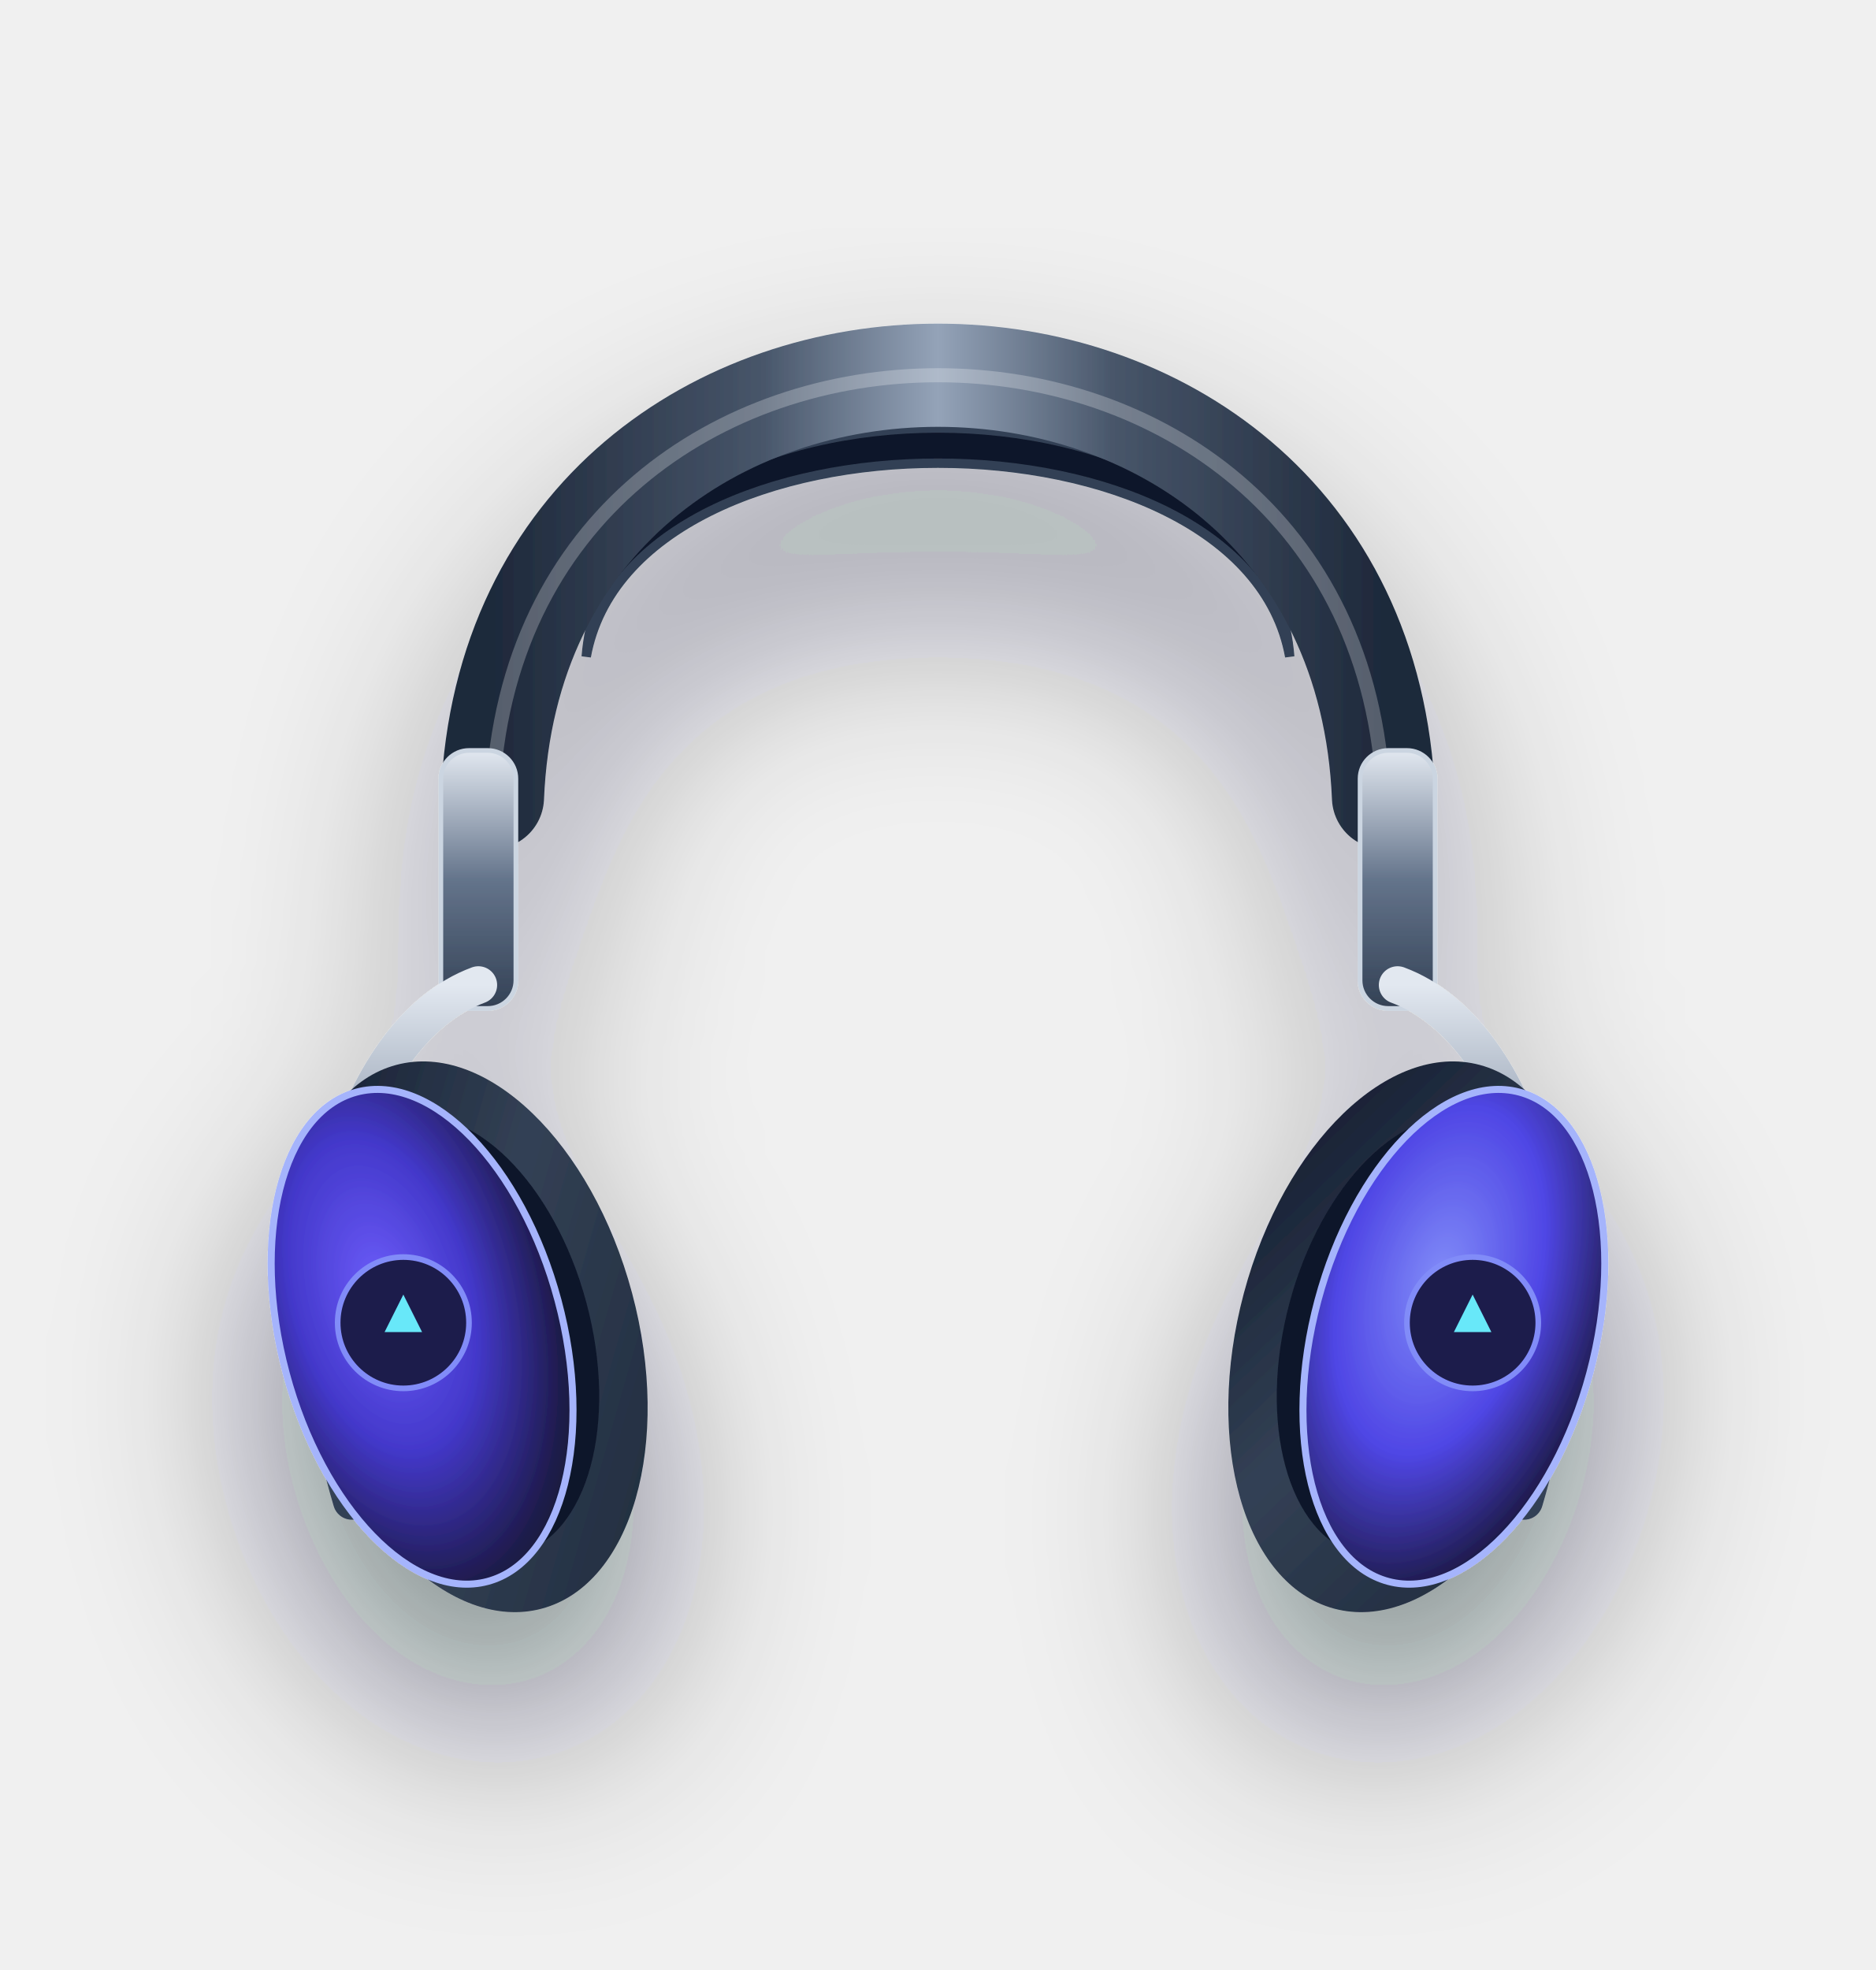
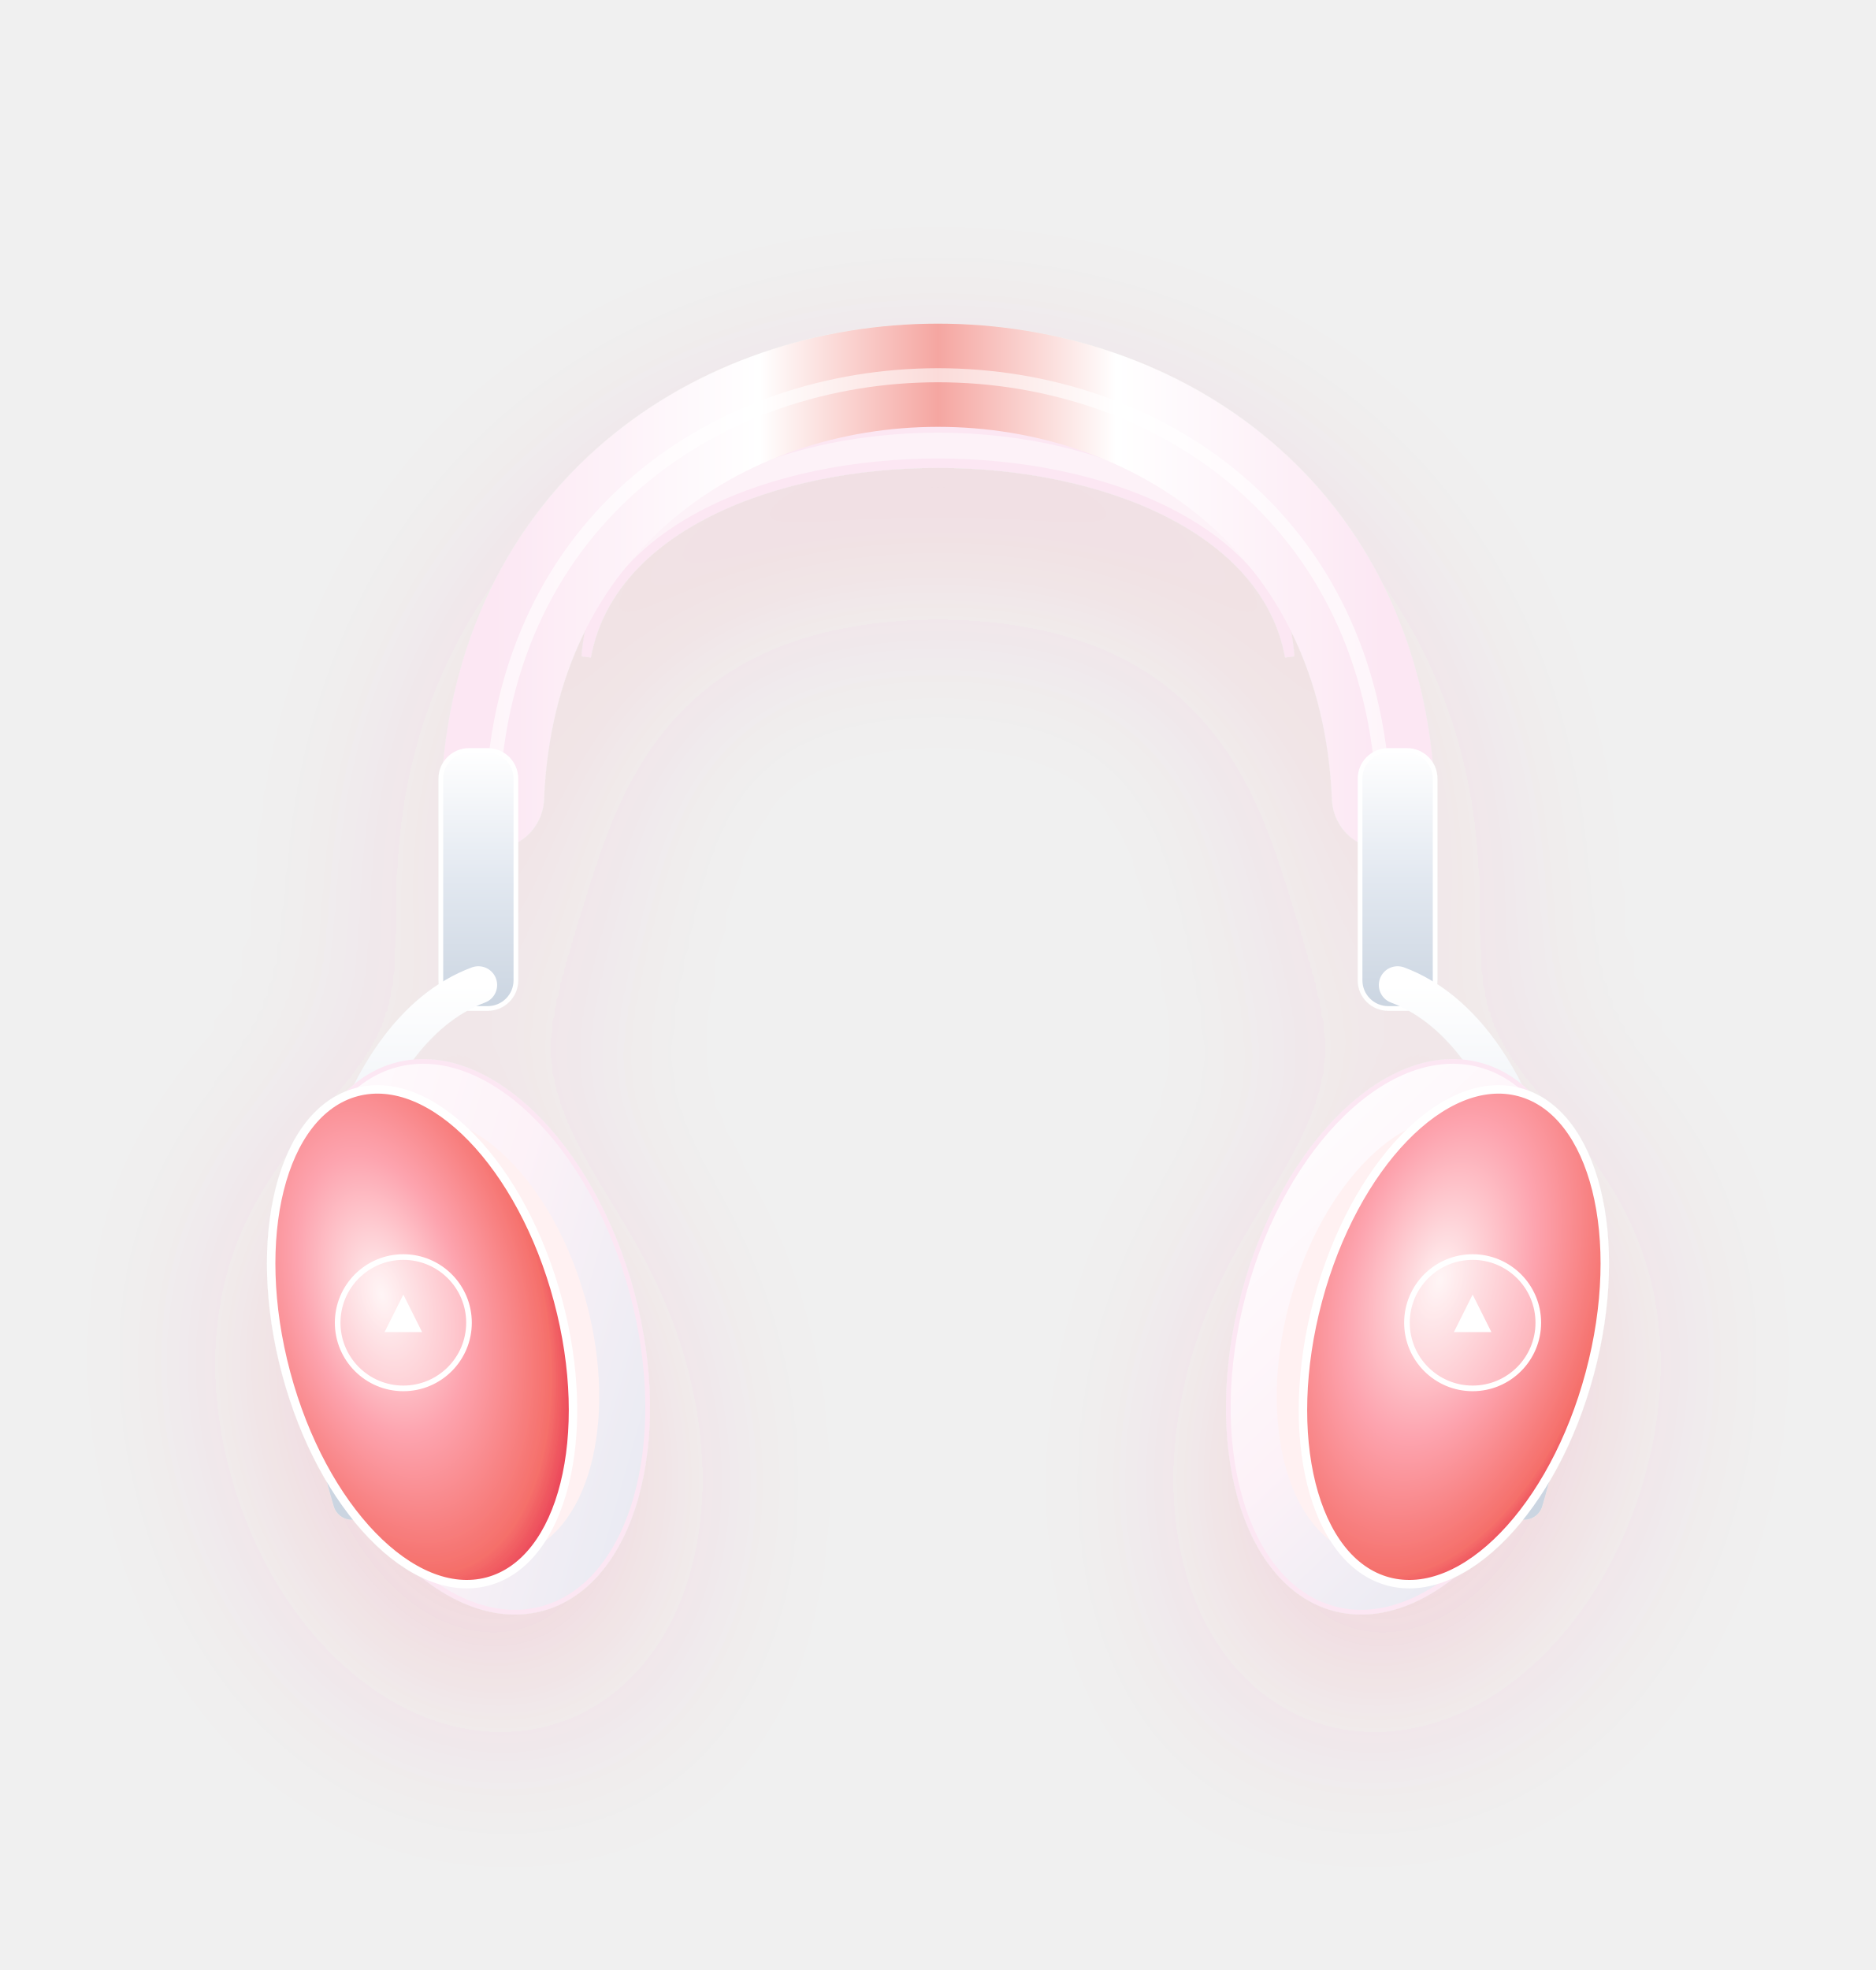
<svg xmlns="http://www.w3.org/2000/svg" viewBox="0 0 400 420" width="100%" height="100%">
  <defs>
    <linearGradient id="headbandArch" x1="0%" y1="0%" x2="100%" y2="0%">
-       <stop offset="0%" stop-color="#1E293B" />
-       <stop offset="30%" stop-color="#475569" />
-       <stop offset="50%" stop-color="#94A3B8" />
-       <stop offset="70%" stop-color="#475569" />
-       <stop offset="100%" stop-color="#1E293B" />
+       <stop offset="0%" stop-color="#FCE7F3" />
+       <stop offset="30%" stop-color="#FFFFFF" />
+       <stop offset="50%" stop-color="#F5A6A1" />
+       <stop offset="70%" stop-color="#FFFFFF" />
+       <stop offset="100%" stop-color="#FCE7F3" />
    </linearGradient>
    <linearGradient id="metalYoke" x1="0%" y1="0%" x2="0%" y2="100%">
-       <stop offset="0%" stop-color="#E2E8F0" />
-       <stop offset="50%" stop-color="#64748B" />
-       <stop offset="100%" stop-color="#334155" />
+       <stop offset="0%" stop-color="#FFFFFF" />
+       <stop offset="50%" stop-color="#E2E8F0" />
+       <stop offset="100%" stop-color="#CBD5E1" />
    </linearGradient>
    <radialGradient id="cupShellLeft" cx="40%" cy="40%" r="70%">
-       <stop offset="0%" stop-color="#6D5DFB" />
-       <stop offset="45%" stop-color="#4338CA" />
-       <stop offset="85%" stop-color="#1E1B4B" />
-       <stop offset="100%" stop-color="#0F172A" />
+       <stop offset="0%" stop-color="#FFF1F2" />
+       <stop offset="40%" stop-color="#FDA4AF" />
+       <stop offset="80%" stop-color="#F56F6A" />
+       <stop offset="100%" stop-color="#E11D48" />
    </radialGradient>
    <radialGradient id="cupShellRight" cx="40%" cy="40%" r="70%">
-       <stop offset="0%" stop-color="#818CF8" />
-       <stop offset="50%" stop-color="#4F46E5" />
-       <stop offset="90%" stop-color="#1E1B4B" />
-       <stop offset="100%" stop-color="#0F172A" />
+       <stop offset="0%" stop-color="#FFF1F2" />
+       <stop offset="45%" stop-color="#FDA4AF" />
+       <stop offset="85%" stop-color="#F56F6A" />
+       <stop offset="100%" stop-color="#E11D48" />
    </radialGradient>
    <linearGradient id="cushionGrad" x1="0%" y1="0%" x2="100%" y2="100%">
-       <stop offset="0%" stop-color="#0F172A" />
-       <stop offset="50%" stop-color="#334155" />
-       <stop offset="100%" stop-color="#1E293B" />
+       <stop offset="0%" stop-color="#FFFFFF" />
+       <stop offset="50%" stop-color="#FDF2F8" />
+       <stop offset="100%" stop-color="#E2E8F0" />
    </linearGradient>
    <filter id="headphoneShadow" x="-20%" y="-20%" width="140%" height="150%">
-       <feDropShadow dx="0" dy="25" stdDeviation="22" flood-color="#0F172A" flood-opacity="0.45" />
+       <feDropShadow dx="0" dy="18" stdDeviation="20" flood-color="#F43F5E" flood-opacity="0.16" />
    </filter>
  </defs>
  <g filter="url(#headphoneShadow)">
-     <path d="M 125 140 C 130 75, 270 75, 275 140 C 265 85, 135 85, 125 140 Z" fill="#0F172A" stroke="#334155" stroke-width="2" />
+     <path d="M 125 140 C 130 75, 270 75, 275 140 C 265 85, 135 85, 125 140 Z" fill="#FDF2F8" stroke="#FCE7F3" stroke-width="2" />
    <path d="M 105 170 C 110 50, 290 50, 295 170" fill="none" stroke="url(#headbandArch)" stroke-width="22" stroke-linecap="round" />
-     <path d="M 105 170 C 110 50, 290 50, 295 170" fill="none" stroke="#FFFFFF" stroke-opacity="0.25" stroke-width="3" stroke-linecap="round" />
-     <rect x="94" y="160" width="16" height="55" rx="6" fill="url(#metalYoke)" stroke="#CBD5E1" stroke-width="1" />
-     <rect x="290" y="160" width="16" height="55" rx="6" fill="url(#metalYoke)" stroke="#CBD5E1" stroke-width="1" />
+     <path d="M 105 170 C 110 50, 290 50, 295 170" fill="none" stroke="#FFFFFF" stroke-opacity="0.6" stroke-width="3" stroke-linecap="round" />
+     <rect x="94" y="160" width="16" height="55" rx="6" fill="url(#metalYoke)" stroke="#FFFFFF" stroke-width="1" />
+     <rect x="290" y="160" width="16" height="55" rx="6" fill="url(#metalYoke)" stroke="#FFFFFF" stroke-width="1" />
    <path d="M 102 210 C 75 220, 60 270, 75 320" fill="none" stroke="url(#metalYoke)" stroke-width="8" stroke-linecap="round" />
    <path d="M 298 210 C 325 220, 340 270, 325 320" fill="none" stroke="url(#metalYoke)" stroke-width="8" stroke-linecap="round" />
-     <ellipse cx="100" cy="285" rx="36" ry="60" fill="url(#cushionGrad)" transform="rotate(-15 100 285)" />
-     <ellipse cx="98" cy="285" rx="28" ry="48" fill="#0F172A" transform="rotate(-15 98 285)" />
-     <ellipse cx="90" cy="285" rx="30" ry="54" fill="url(#cupShellLeft)" stroke="#A5B4FC" stroke-width="1.5" transform="rotate(-15 90 285)" />
-     <circle cx="86" cy="282" r="14" fill="#1E1B4B" stroke="#818CF8" stroke-width="1.2" />
-     <path d="M 82 284 L 86 276 L 90 284 Z" fill="#67E8F9" />
-     <ellipse cx="300" cy="285" rx="36" ry="60" fill="url(#cushionGrad)" transform="rotate(15 300 285)" />
-     <ellipse cx="302" cy="285" rx="28" ry="48" fill="#0F172A" transform="rotate(15 302 285)" />
-     <ellipse cx="310" cy="285" rx="30" ry="54" fill="url(#cupShellRight)" stroke="#A5B4FC" stroke-width="1.5" transform="rotate(15 310 285)" />
-     <circle cx="314" cy="282" r="14" fill="#1E1B4B" stroke="#818CF8" stroke-width="1.2" />
-     <path d="M 310 284 L 314 276 L 318 284 Z" fill="#67E8F9" />
+     <ellipse cx="100" cy="285" rx="36" ry="60" fill="url(#cushionGrad)" stroke="#FCE7F3" stroke-width="1" transform="rotate(-15 100 285)" />
+     <ellipse cx="98" cy="285" rx="28" ry="48" fill="#FFF1F2" transform="rotate(-15 98 285)" />
+     <ellipse cx="90" cy="285" rx="30" ry="54" fill="url(#cupShellLeft)" stroke="#FFFFFF" stroke-width="1.8" transform="rotate(-15 90 285)" />
+     <circle cx="86" cy="282" r="14" fill="#FFFFFF" fill-opacity="0.3" stroke="#FFFFFF" stroke-width="1.2" />
+     <path d="M 82 284 L 86 276 L 90 284 Z" fill="#FFFFFF" />
+     <ellipse cx="300" cy="285" rx="36" ry="60" fill="url(#cushionGrad)" stroke="#FCE7F3" stroke-width="1" transform="rotate(15 300 285)" />
+     <ellipse cx="302" cy="285" rx="28" ry="48" fill="#FFF1F2" transform="rotate(15 302 285)" />
+     <ellipse cx="310" cy="285" rx="30" ry="54" fill="url(#cupShellRight)" stroke="#FFFFFF" stroke-width="1.8" transform="rotate(15 310 285)" />
+     <circle cx="314" cy="282" r="14" fill="#FFFFFF" fill-opacity="0.3" stroke="#FFFFFF" stroke-width="1.2" />
+     <path d="M 310 284 L 314 276 L 318 284 Z" fill="#FFFFFF" />
  </g>
</svg>
